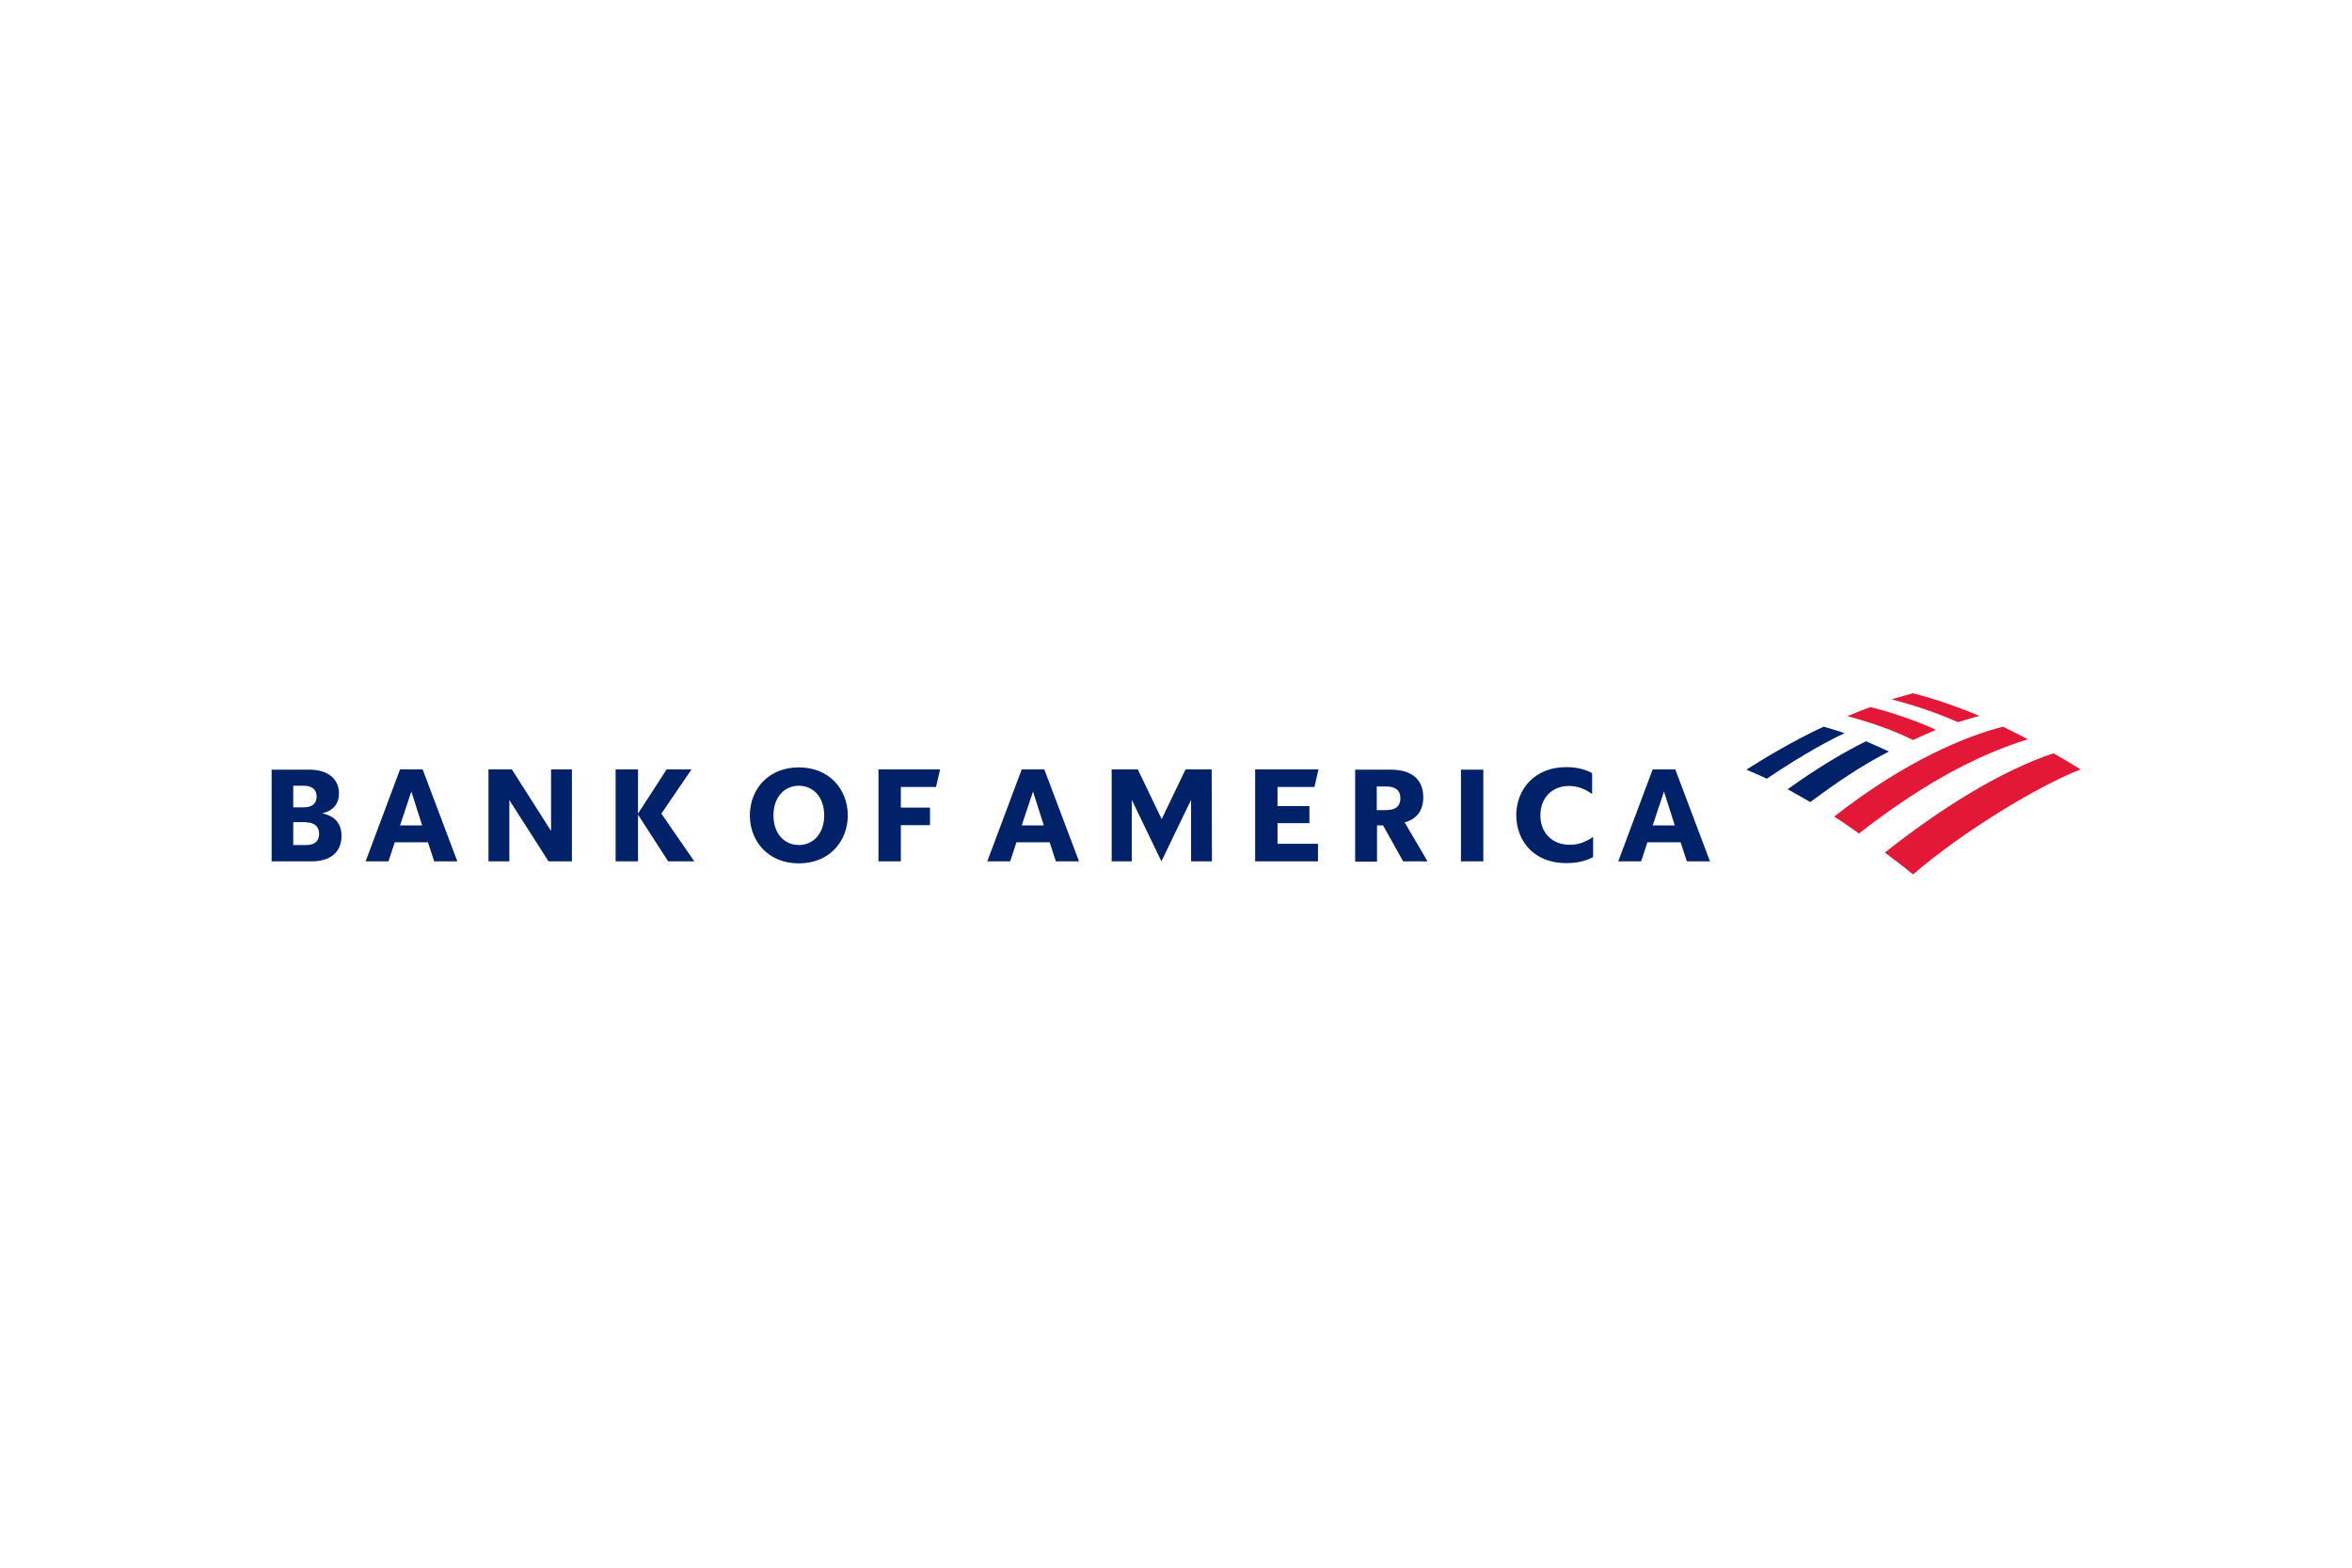
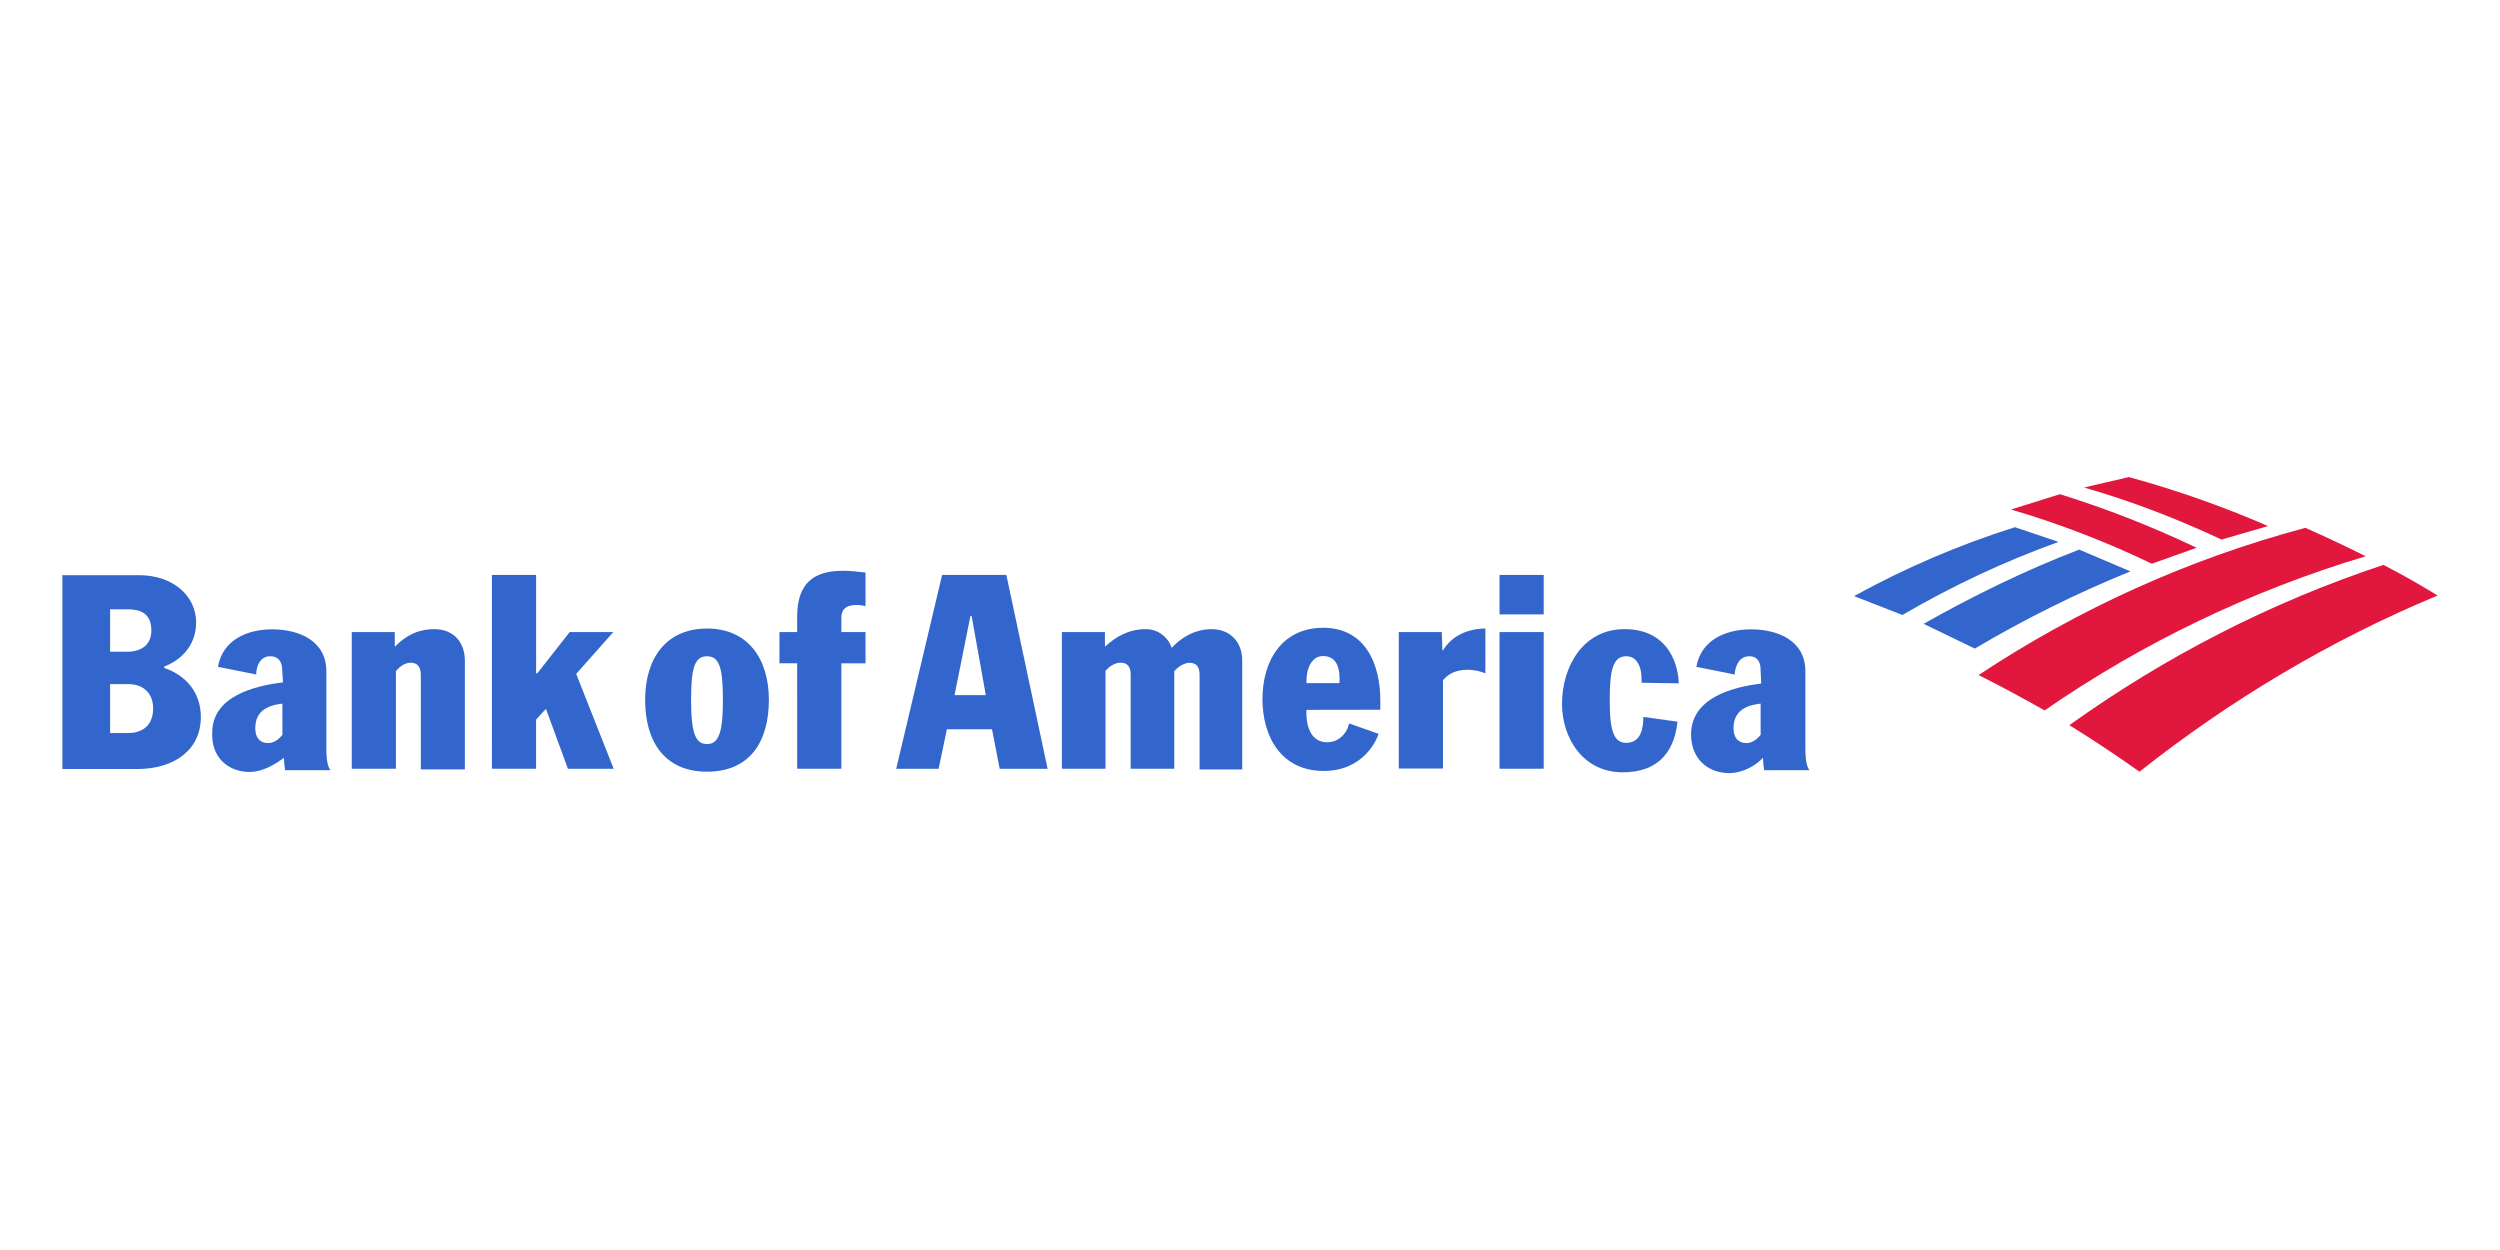
- <svg xmlns="http://www.w3.org/2000/svg" height="800" width="1200" viewBox="-108 -18.025 936 108.15">
-   <g fill="none">
-     <path fill="#E31837" d="M653.3 72.1c21-18 50.5-35.5 66.7-41.8-2.5-1.6-6.4-3.9-10.8-6.4-20.9 6.9-45.3 22.2-67.1 39.5 3.7 2.8 7.6 5.7 11.2 8.7z" />
-     <path fill="#012169" d="M643.7 23.2c-3.1-1.5-6.5-2.9-9.1-4.1-7.9 3.9-18.2 9.8-31.2 19.1 2.8 1.5 5.8 3.3 9 5.1 10-7.4 20.1-14.4 31.3-20.1z" />
-     <path fill="#E31837" d="M662.4 14.6c-3.8-2.1-17-7-26.1-9.1-2.7 1-6.5 2.5-9.1 3.6 3.3.9 15.6 4.2 26.1 9.5 2.7-1.3 6.5-2.9 9.1-4z" />
-     <path fill="#012169" d="M617.7 13.3c-11.7 5.4-24 12.8-30.7 17.1 2.4 1.1 4.8 2 8.1 3.6 14.8-10 26.4-16.1 31-18.1-3.3-1.2-6.4-2-8.4-2.6z" />
-     <path fill="#E31837" d="M671.2 11.5c2.7-.9 5.8-1.7 8.5-2.5-7.8-3.3-17.6-6.8-26.4-9-1.4.4-5.6 1.5-8.5 2.4 3 .9 12.9 3.2 26.4 9.1zm-49.3 37.6c3.2 1.9 6.6 4.5 9.9 6.7 21.9-17 43.5-30.1 67.2-37.5-3.3-1.7-6.2-3.2-9.9-5-14.2 3.6-38.5 13.3-67.2 35.8z" />
-     <path fill="#012169" d="M0 66.9h16c8.1 0 11.9-4.2 11.9-10.1 0-4.8-2.5-8-7.7-9 4.6-1.1 6.7-3.9 6.7-8 0-5.2-3.8-9.4-11.9-9.4H.1v36.5zm13.9-15.5c3 0 5.1 1.5 5.1 4.5 0 3.2-2 4.5-5.1 4.5H8.7v-9.1h5.2zm-1-14.6c3 0 5.1 1.3 5.1 4.3s-2 4.3-5.1 4.3H8.7v-8.6zm47.3-6.5h-9L37.5 66.9h9.1l2.5-7.6h13.2l2.5 7.6H74zm-4.5 8.8L60 52.6h-8.8zm63.9-8.8h-8.3v24.5L95.7 30.3h-9.3v36.6h8.3V42.5l15.6 24.4h9.3zm38.3 36.6l-12-18.6v18.6H137V30.3h8.9v17.6l11.4-17.6h9.9l-12 17.6 13.1 19zm41.9-18.3c0 7.3 4.4 11.8 10.1 11.8 5.7 0 10.1-4.5 10.1-11.8 0-7.3-4.4-11.8-10.1-11.8-5.7 0-10.1 4.5-10.1 11.8zm-9.4 0c.1-10.7 7.6-19.1 19.5-19.1s19.4 8.4 19.5 19.1c-.1 10.7-7.6 19.1-19.5 19.1s-19.4-8.4-19.5-19.1zm51.2 18.3h8.9V52.5h11.6v-7h-11.6v-8.2h14l1.6-7h-24.5zm66-36.6h-9l-13.7 36.6h9.1l2.5-7.6h13.2l2.5 7.6h9.2zm-4.5 8.8l4.3 13.5h-8.8zm71.1-8.8h-10.4l-9.5 19.8-9.5-19.8h-10.4v36.6h8V42.4l11.8 24.5L366 42.4v24.5h8.3zm17.3 36.6h25v-7h-16.1v-8.2h12.7v-6.8h-12.7v-7.6h14.7l1.6-7h-25.2zm58.9 0h9.7L451 51.4c5-1.4 7.4-4.9 7.4-10 0-6.6-4-11-13-11h-14.1V67h8.7V52.6h2.4zm-6.7-29.8c3.7 0 5.6 1.6 5.6 4.7s-1.9 4.7-5.6 4.7h-3.8v-9.4zm29.7 29.8h8.9V30.4h-8.9zm52.7-9.8c-3.4 2.4-6.4 3.2-9.5 3.2-6.8 0-11.6-4.7-11.6-11.7 0-7 4.7-11.7 11.3-11.7 3 0 6 .8 9.3 3.2v-8.3c-3-1.7-6.5-2.4-10.4-2.4-12.1 0-19.7 8.4-19.8 19.1.1 10.8 7.5 19.1 19.8 19.1 4.1 0 7.6-.7 10.8-2.4v-8.1zm32.6-26.8h-9L536 66.9h9.1l2.5-7.6h13.2l2.5 7.6h9.2zm-4.5 8.8l4.3 13.5h-8.8z" />
+ <svg xmlns="http://www.w3.org/2000/svg" width="120" height="60">
+   <g fill="#36c">
+     <path d="M33.936 30.17c1.98 0 2.97 1.47 2.97 3.422 0 2.036-.933 3.45-2.97 3.45-2.008 0-2.97-1.414-2.97-3.45 0-1.98 1-3.422 2.97-3.422m0 5.544c.537 0 .764-.48.764-2.12 0-1.527-.17-2.093-.764-2.093s-.764.566-.764 2.093c0 1.64.226 2.12.764 2.12m4.328-3.876h-.85v-1.5h.85v-.735c0-1.612.792-2.206 2.206-2.206.424 0 .735.057 1.075.085v1.612a1.91 1.91 0 0 0-.396-.057c-.566 0-.764.226-.764.622v.68h1.16v1.5h-1.16v5.06h-2.12m-24.72-4.75c0-.396-.198-.65-.566-.65-.5 0-.68.48-.68.877l-1.838-.368c.226-1.3 1.414-1.8 2.602-1.8 1.273 0 2.602.537 2.602 2.008v3.677c0 .764.113.962.198 1.075h-2.178c-.028-.17-.057-.48-.057-.594-.396.3-1.018.68-1.64.68-1.047 0-1.867-.707-1.8-1.923.028-1.697 1.98-2.206 3.394-2.376m-.028 1.018c-.735.085-1.3.368-1.3 1.188 0 .453.226.707.622.707.255 0 .5-.17.68-.396zm5.45-1.568V36.9h-2.12v-6.56h2.065v.68h.028c.453-.453 1.018-.82 1.867-.82.933 0 1.47.622 1.47 1.527v5.204H20.2v-4.525c0-.368-.14-.594-.48-.594-.255 0-.5.14-.707.396" />
+     <path d="M23.613 27.596h2.12v4.723h.057l1.556-1.98h2.093l-1.782 2.008 1.8 4.554H27.26l-1.047-2.857h-.028l-.453.5V36.9h-2.12M7.887 32.065c1.018.34 1.754 1.16 1.754 2.348 0 1.584-1.273 2.5-3.055 2.5H2.994v-9.305H6.67c1.64 0 2.744 1 2.744 2.263 0 1.216-.85 1.867-1.527 2.12m-2.602 3.196h.877c.5 0 1.188-.226 1.188-1.188 0-.68-.424-1.16-1.188-1.16h-.877zm0-3.903h.792c.85 0 1.188-.453 1.188-1.018 0-.877-.594-1.018-1.13-1.018h-.85zm79.223.866c0-.396-.17-.65-.537-.65-.5 0-.68.48-.707.877l-1.838-.368c.226-1.3 1.414-1.8 2.63-1.8 1.273 0 2.602.537 2.602 2.008v3.677c0 .764.113.962.198 1.075h-2.178c-.028-.17-.057-.48-.057-.594-.368.396-1 .735-1.612.735-1.047 0-1.867-.707-1.838-1.923.057-1.697 1.98-2.206 3.366-2.376m-.028.962c-.735.085-1.3.368-1.3 1.188 0 .453.226.707.622.707.255 0 .5-.17.68-.396zm-21.8.3c-.028.594.113 1.556 1 1.556.5 0 .933-.368 1.047-.905l1.414.5c-.085.3-.735 1.782-2.63 1.782-2.036 0-2.942-1.64-2.942-3.45 0-1.867.962-3.422 2.913-3.422 2.036 0 2.744 1.754 2.744 3.48v.453m-1.96-1.277c.028-.594-.057-1.3-.792-1.3-.594 0-.82.707-.792 1.3zm7.683-2.45h2.12v6.56h-2.12zm0-2.744h2.12v1.895h-2.12z" />
+     <path d="M78.795 32.772c0-.255 0-.566-.113-.82s-.283-.453-.622-.453c-.707 0-.792.85-.792 2.178 0 1.47.226 1.98.792 1.98.735 0 .82-.764.82-1.244l1.64.226c-.17 1.612-1.075 2.432-2.63 2.432-1.923 0-2.913-1.67-2.913-3.28 0-1.782 1-3.592 2.998-3.592 2.263 0 2.602 1.952 2.602 2.602m-35.355-5.205h3.083l1.98 9.305h-2.3l-.368-1.895H45.45l-.396 1.895h-2.036m2.8-3.535h1.5l-.68-3.8h-.057z" />
+     <path d="M67.142 30.34h2.065l.028.877h.028c.424-.707 1.216-1.047 2.036-1.047v2.15c-.226-.085-.48-.17-.877-.17-.537 0-.905.198-1.16.5v4.24h-2.12m-10.777-4.694V36.9h-2.093v-4.497c0-.368-.113-.594-.5-.594-.226 0-.537.17-.707.396V36.9h-2.093v-6.56h2.065v.68h.028c.453-.424 1.103-.82 1.895-.82a1.3 1.3 0 0 1 1.273.877h.028c.368-.396 1.018-.877 1.895-.877s1.47.594 1.47 1.5v5.233H57.58v-4.525c0-.368-.113-.594-.5-.594-.255 0-.566.226-.707.396M99.8 26.38l2.46 1.047a55.57 55.57 0 0 0-7.467 3.705l-2.46-1.188c2.404-1.358 4.893-2.574 7.467-3.564m-3.084-1.075a42.33 42.33 0 0 0-7.721 3.309l2.32.905c2.376-1.386 4.893-2.574 7.495-3.507l-2.093-.707" />
  </g>
+   <path d="M105.438 26.295a48.59 48.59 0 0 0-6.562-2.574l-2.348.735c2.32.68 4.582 1.556 6.76 2.602l2.15-.764m3.422-1.046c-2.15-.933-4.384-1.725-6.675-2.348l-2.15.5c2.263.65 4.47 1.5 6.6 2.5l2.234-.65m5.535 1.865c-5.43 1.8-10.493 4.412-15.075 7.693a63.03 63.03 0 0 1 3.366 2.234c4.327-3.422 9.136-6.307 14.312-8.457-.877-.537-1.725-1.018-2.602-1.47m-3.735-1.782c-5.628 1.5-10.918 3.903-15.698 7.07 1.075.537 2.12 1.103 3.168 1.697a54.73 54.73 0 0 1 15.415-7.4c-.962-.48-1.923-.933-2.885-1.358" fill="#e2173e" />
</svg>
